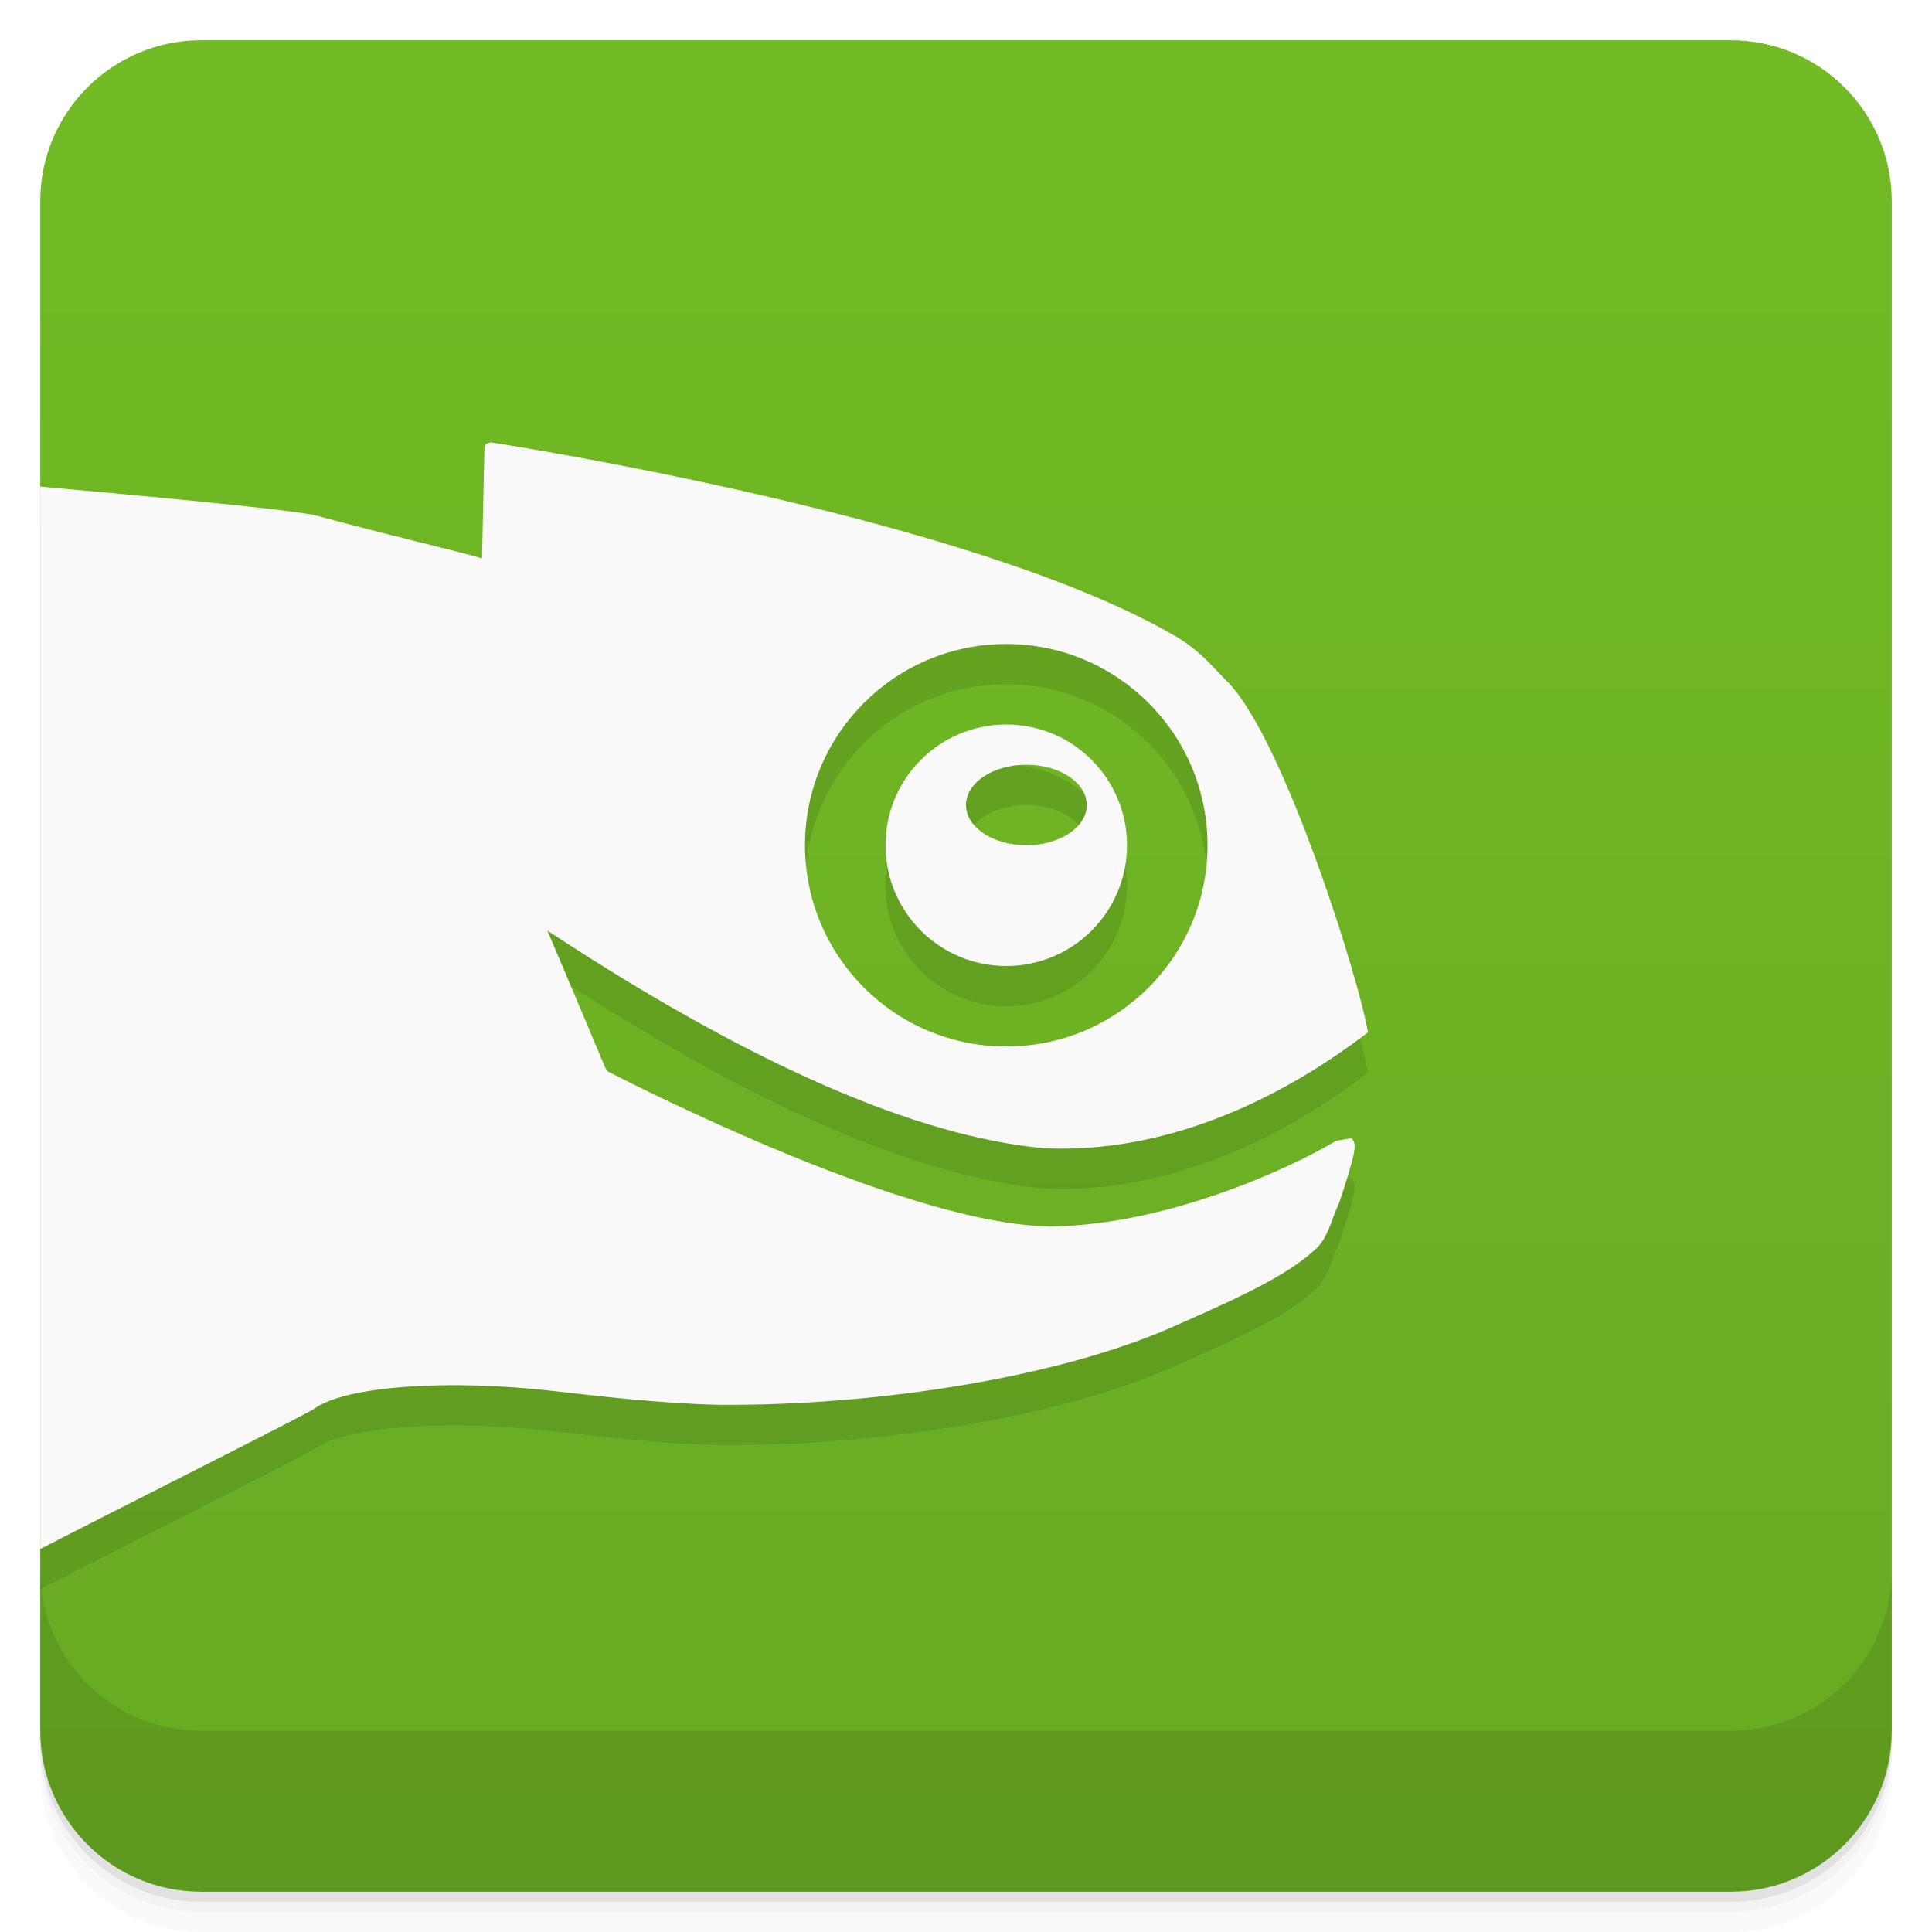
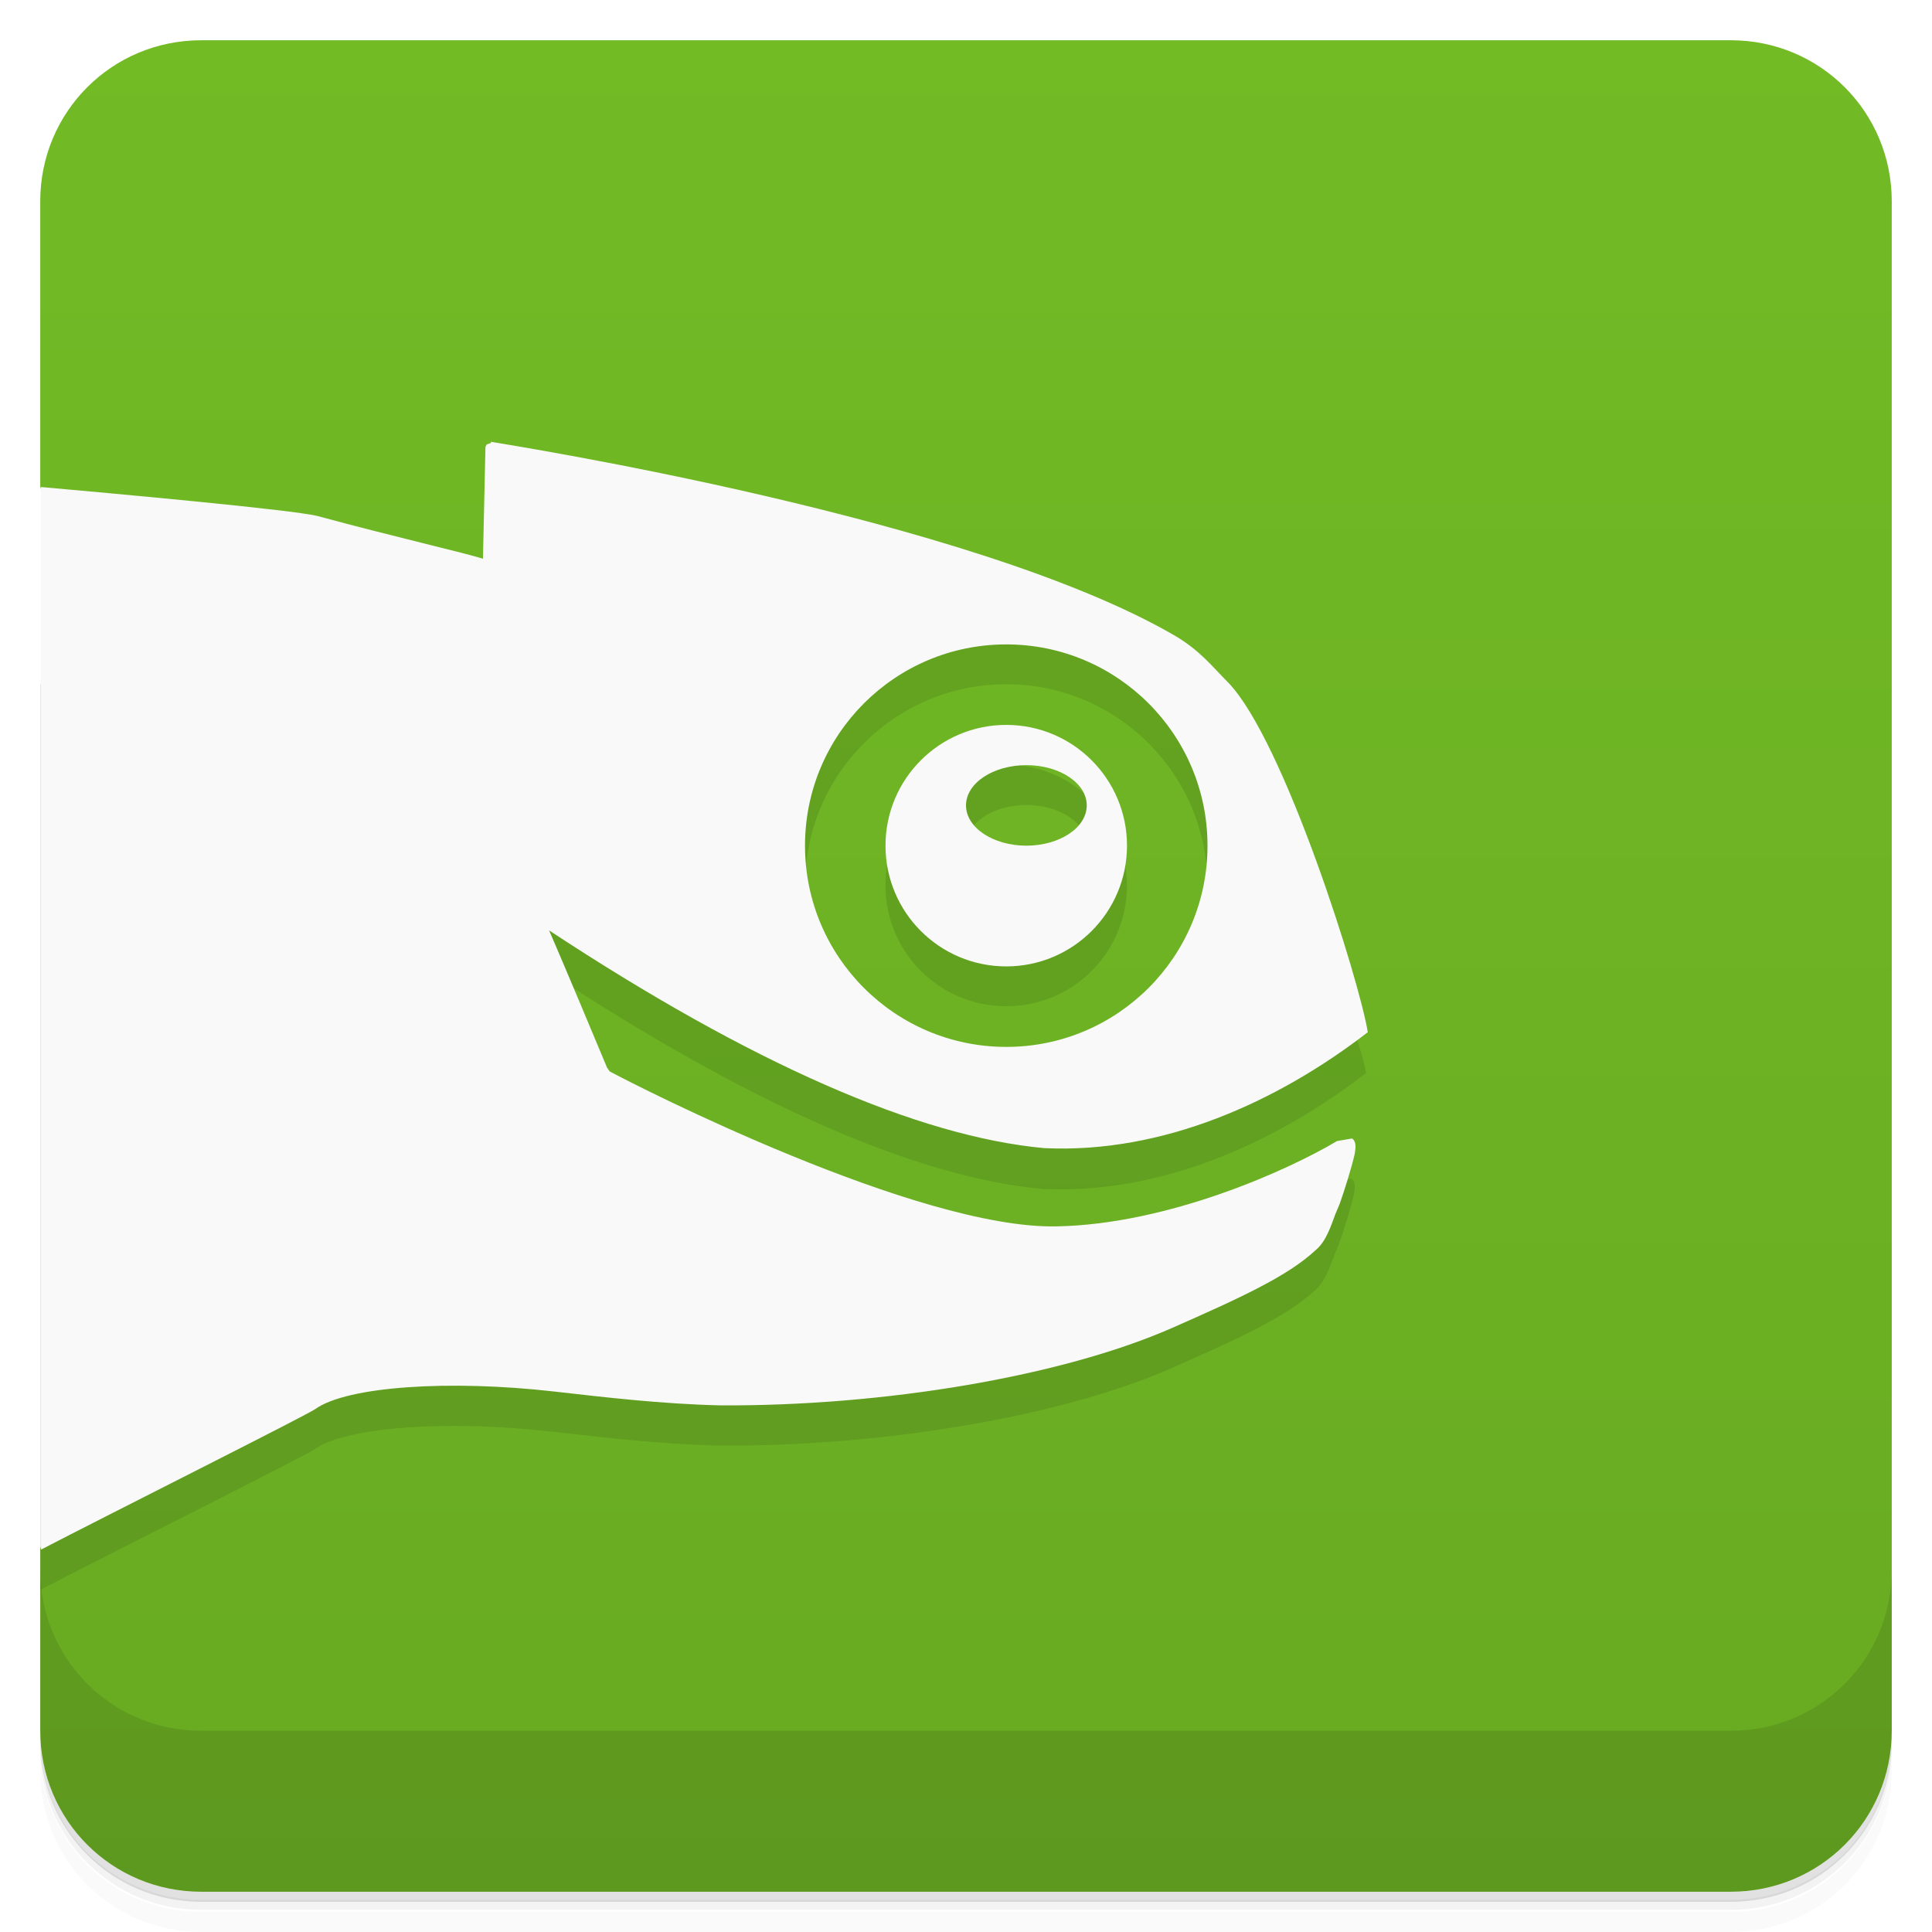
<svg xmlns="http://www.w3.org/2000/svg" version="1.1" viewBox="0 0 48 48">
  <defs>
    <linearGradient id="bg" x2="0" y1="1" y2="47" gradientUnits="userSpaceOnUse">
      <stop style="stop-color:#72bb25" offset="0" />
      <stop style="stop-color:#68aa22" offset="1" />
    </linearGradient>
  </defs>
-   <path d="m1 43v0.25c0 2.216 1.784 4 4 4h38c2.216 0 4-1.784 4-4v-0.25c0 2.216-1.784 4-4 4h-38c-2.216 0-4-1.784-4-4zm0 0.5v0.5c0 2.216 1.784 4 4 4h38c2.216 0 4-1.784 4-4v-0.5c0 2.216-1.784 4-4 4h-38c-2.216 0-4-1.784-4-4z" style="opacity:.02" />
-   <path d="m1 43.25v0.25c0 2.216 1.784 4 4 4h38c2.216 0 4-1.784 4-4v-0.25c0 2.216-1.784 4-4 4h-38c-2.216 0-4-1.784-4-4z" style="opacity:.05" />
-   <path d="m1 43v0.25c0 2.216 1.784 4 4 4h38c2.216 0 4-1.784 4-4v-0.25c0 2.216-1.784 4-4 4h-38c-2.216 0-4-1.784-4-4z" style="opacity:.1" />
-   <rect x="1" y="1" width="46" height="46" rx="4" style="fill:url(#bg)" />
-   <path d="m1 39v4c0 2.216 1.784 4 4 4h38c2.216 0 4-1.784 4-4v-4c0 2.216-1.784 4-4 4h-38c-2.216 0-4-1.784-4-4z" style="opacity:.1" />
-   <path d="m12.176 11.99-0.014 0.01-0.094 0.031-0.031 0.062s-0.054 2.504-0.062 2.781c-0.41-0.137-2.272-0.562-4.1-1.062-0.624-0.161-5.173-0.57-6.875-0.723v26.396c1.583-0.822 6.601-3.338 6.812-3.488 0.793-0.57 3.349-0.734 5.939-0.438 1.242 0.141 2.664 0.309 4.125 0.344 4.086 0.023 8.476-0.723 11.188-1.906 1.754-0.77 2.898-1.3 3.594-1.938 0.254-0.207 0.367-0.547 0.5-0.906l0.105-0.25c0.105-0.293 0.301-0.91 0.375-1.25 0.023-0.148 0.043-0.293-0.066-0.375l-0.375 0.064c-1.188 0.711-4.184 2.066-6.969 2.125-3.449 0.07-10.398-3.475-11.125-3.846l-0.066-0.094c-0.172-0.418-1.214-2.887-1.438-3.406 5.01 3.297 9.164 5.121 12.344 5.406 2.953 0.141 5.799-1.154 8.043-2.879-0.195-1.242-2.07-7.242-3.469-8.688-0.398-0.398-0.691-0.789-1.316-1.156-5.05-2.945-16.46-4.73-17.025-4.816zm12.824 5.01a5 5 0 0 1 5 5 5 5 0 0 1-5 5 5 5 0 0 1-5-5 5 5 0 0 1 5-5zm0 2a3 3 0 0 0-3 3 3 3 0 0 0 3 3 3 3 0 0 0 3-3 3 3 0 0 0-3-3zm0.5 1c0.828 0 1.5 0.448 1.5 1s-0.672 1-1.5 1-1.5-0.448-1.5-1 0.672-1 1.5-1z" style="opacity:.1" />
-   <path d="m12.176 10.99-0.014 0.01-0.094 0.031-0.031 0.062s-0.054 2.504-0.062 2.781c-0.41-0.137-2.272-0.562-4.1-1.062-0.624-0.161-5.173-0.57-6.875-0.723v26.396c1.583-0.822 6.601-3.338 6.812-3.488 0.793-0.57 3.349-0.734 5.939-0.438 1.242 0.141 2.664 0.309 4.125 0.344 4.086 0.023 8.476-0.723 11.188-1.906 1.754-0.77 2.898-1.3 3.594-1.938 0.254-0.207 0.367-0.547 0.5-0.906l0.105-0.25c0.105-0.293 0.301-0.91 0.375-1.25 0.023-0.148 0.043-0.293-0.066-0.375l-0.375 0.064c-1.188 0.711-4.184 2.066-6.969 2.125-3.449 0.07-10.398-3.475-11.125-3.846l-0.066-0.094c-0.172-0.418-1.214-2.887-1.438-3.406 5.01 3.297 9.164 5.121 12.344 5.406 2.953 0.141 5.799-1.154 8.043-2.879-0.195-1.242-2.07-7.242-3.469-8.688-0.398-0.398-0.691-0.789-1.316-1.156-5.05-2.945-16.46-4.73-17.025-4.816zm12.824 5.01a5 5 0 0 1 5 5 5 5 0 0 1-5 5 5 5 0 0 1-5-5 5 5 0 0 1 5-5zm0 2a3 3 0 0 0-3 3 3 3 0 0 0 3 3 3 3 0 0 0 3-3 3 3 0 0 0-3-3zm0.5 1c0.828 0 1.5 0.448 1.5 1s-0.672 1-1.5 1-1.5-0.448-1.5-1 0.672-1 1.5-1z" style="fill:#f9f9f9" />
+   <path d="m1 43v0.25c0 2.22 1.78 4 4 4h38c2.22 0 4-1.78 4-4v-0.25c0 2.22-1.78 4-4 4h-38c-2.22 0-4-1.78-4-4zm0 0.5v0.5c0 2.22 1.78 4 4 4h38c2.22 0 4-1.78 4-4v-0.5c0 2.22-1.78 4-4 4h-38c-2.22 0-4-1.78-4-4z" style="opacity:.02" />
+   <path d="m1 43.2v0.25c0 2.22 1.78 4 4 4h38c2.22 0 4-1.78 4-4v-0.25c0 2.22-1.78 4-4 4h-38c-2.22 0-4-1.78-4-4z" style="opacity:.05" />
+   <path d="m1 43v0.25c0 2.22 1.78 4 4 4h38c2.22 0 4-1.78 4-4v-0.25c0 2.22-1.78 4-4 4h-38c-2.22 0-4-1.78-4-4z" style="opacity:.1" />
+   <path d="m5 1h38c2.22 0 4 1.78 4 4v38c0 2.22-1.78 4-4 4h-38c-2.22 0-4-1.78-4-4l2.3e-4 -4.51 4-14.5-4-11.9-2.3e-4 -7.09c-7.19e-5 -2.22 1.78-4 4-4z" style="fill:url(#bg)" />
+   <path d="m1 39v4c0 2.22 1.78 4 4 4h38c2.22 0 4-1.78 4-4v-4c0 2.22-1.78 4-4 4h-38c-2.22 0-4-1.78-4-4z" style="opacity:.1" />
+   <path d="m1 17 2.3e-4 22.5c1.58-0.822 6.6-3.34 6.81-3.49 0.793-0.57 3.35-0.734 5.94-0.438 1.24 0.141 2.66 0.309 4.12 0.344 4.09 0.023 8.48-0.723 11.2-1.91 1.75-0.77 2.9-1.3 3.59-1.94 0.254-0.207 0.367-0.547 0.5-0.906l0.105-0.25c0.105-0.293 0.301-0.91 0.375-1.25 0.023-0.148 0.043-0.293-0.066-0.375l-0.375 0.064-21.2 4.66 1.6-9.88c5.01 3.3 9.16 5.12 12.3 5.41 2.95 0.14 5.8-1.15 8.04-2.88-0.195-1.24-2.59-7.2-3.99-8.65l-4-3zm24-2e-4c2.76 0 5 2.24 5 5s-2.24 5-5 5-5-2.24-5-5 2.24-5 5-5zm0 2c-1.66 0-3 1.34-3 3s1.34 3 3 3 3-1.34 3-3-1.34-3-3-3zm0.5 1c0.828 0 1.5 0.448 1.5 1h-3c0-0.552 0.672-1 1.5-1z" style="opacity:.1" />
+   <path d="m12.2 11-0.014 0.01-0.094 0.031-0.031 0.062s-0.054 2.5-0.062 2.78c-0.41-0.137-2.27-0.562-4.1-1.06-0.624-0.16-5.17-0.57-6.88-0.723v26.4c1.58-0.822 6.6-3.34 6.81-3.49 0.793-0.57 3.35-0.734 5.94-0.438 1.24 0.141 2.66 0.309 4.12 0.344 4.09 0.023 8.48-0.723 11.2-1.91 1.75-0.77 2.9-1.3 3.59-1.94 0.254-0.207 0.367-0.547 0.5-0.906l0.105-0.25c0.105-0.293 0.301-0.91 0.375-1.25 0.023-0.148 0.043-0.293-0.066-0.375l-0.375 0.064c-1.19 0.711-4.18 2.07-6.97 2.12-3.45 0.07-10.4-3.47-11.1-3.85l-0.066-0.094c-0.172-0.418-1.21-2.89-1.44-3.41 5.01 3.3 9.16 5.12 12.3 5.41 2.95 0.14 5.8-1.15 8.04-2.88-0.195-1.24-2.07-7.24-3.47-8.69-0.398-0.398-0.691-0.789-1.32-1.16-5.05-2.94-16.5-4.73-17-4.82zm12.8 5.01a5 5 0 0 1 5 5 5 5 0 0 1-5 5 5 5 0 0 1-5-5 5 5 0 0 1 5-5zm0 2a3 3 0 0 0-3 3 3 3 0 0 0 3 3 3 3 0 0 0 3-3 3 3 0 0 0-3-3zm0.5 1c0.828 0 1.5 0.448 1.5 1s-0.672 1-1.5 1-1.5-0.448-1.5-1 0.672-1 1.5-1z" style="fill:#f9f9f9" />
</svg>
